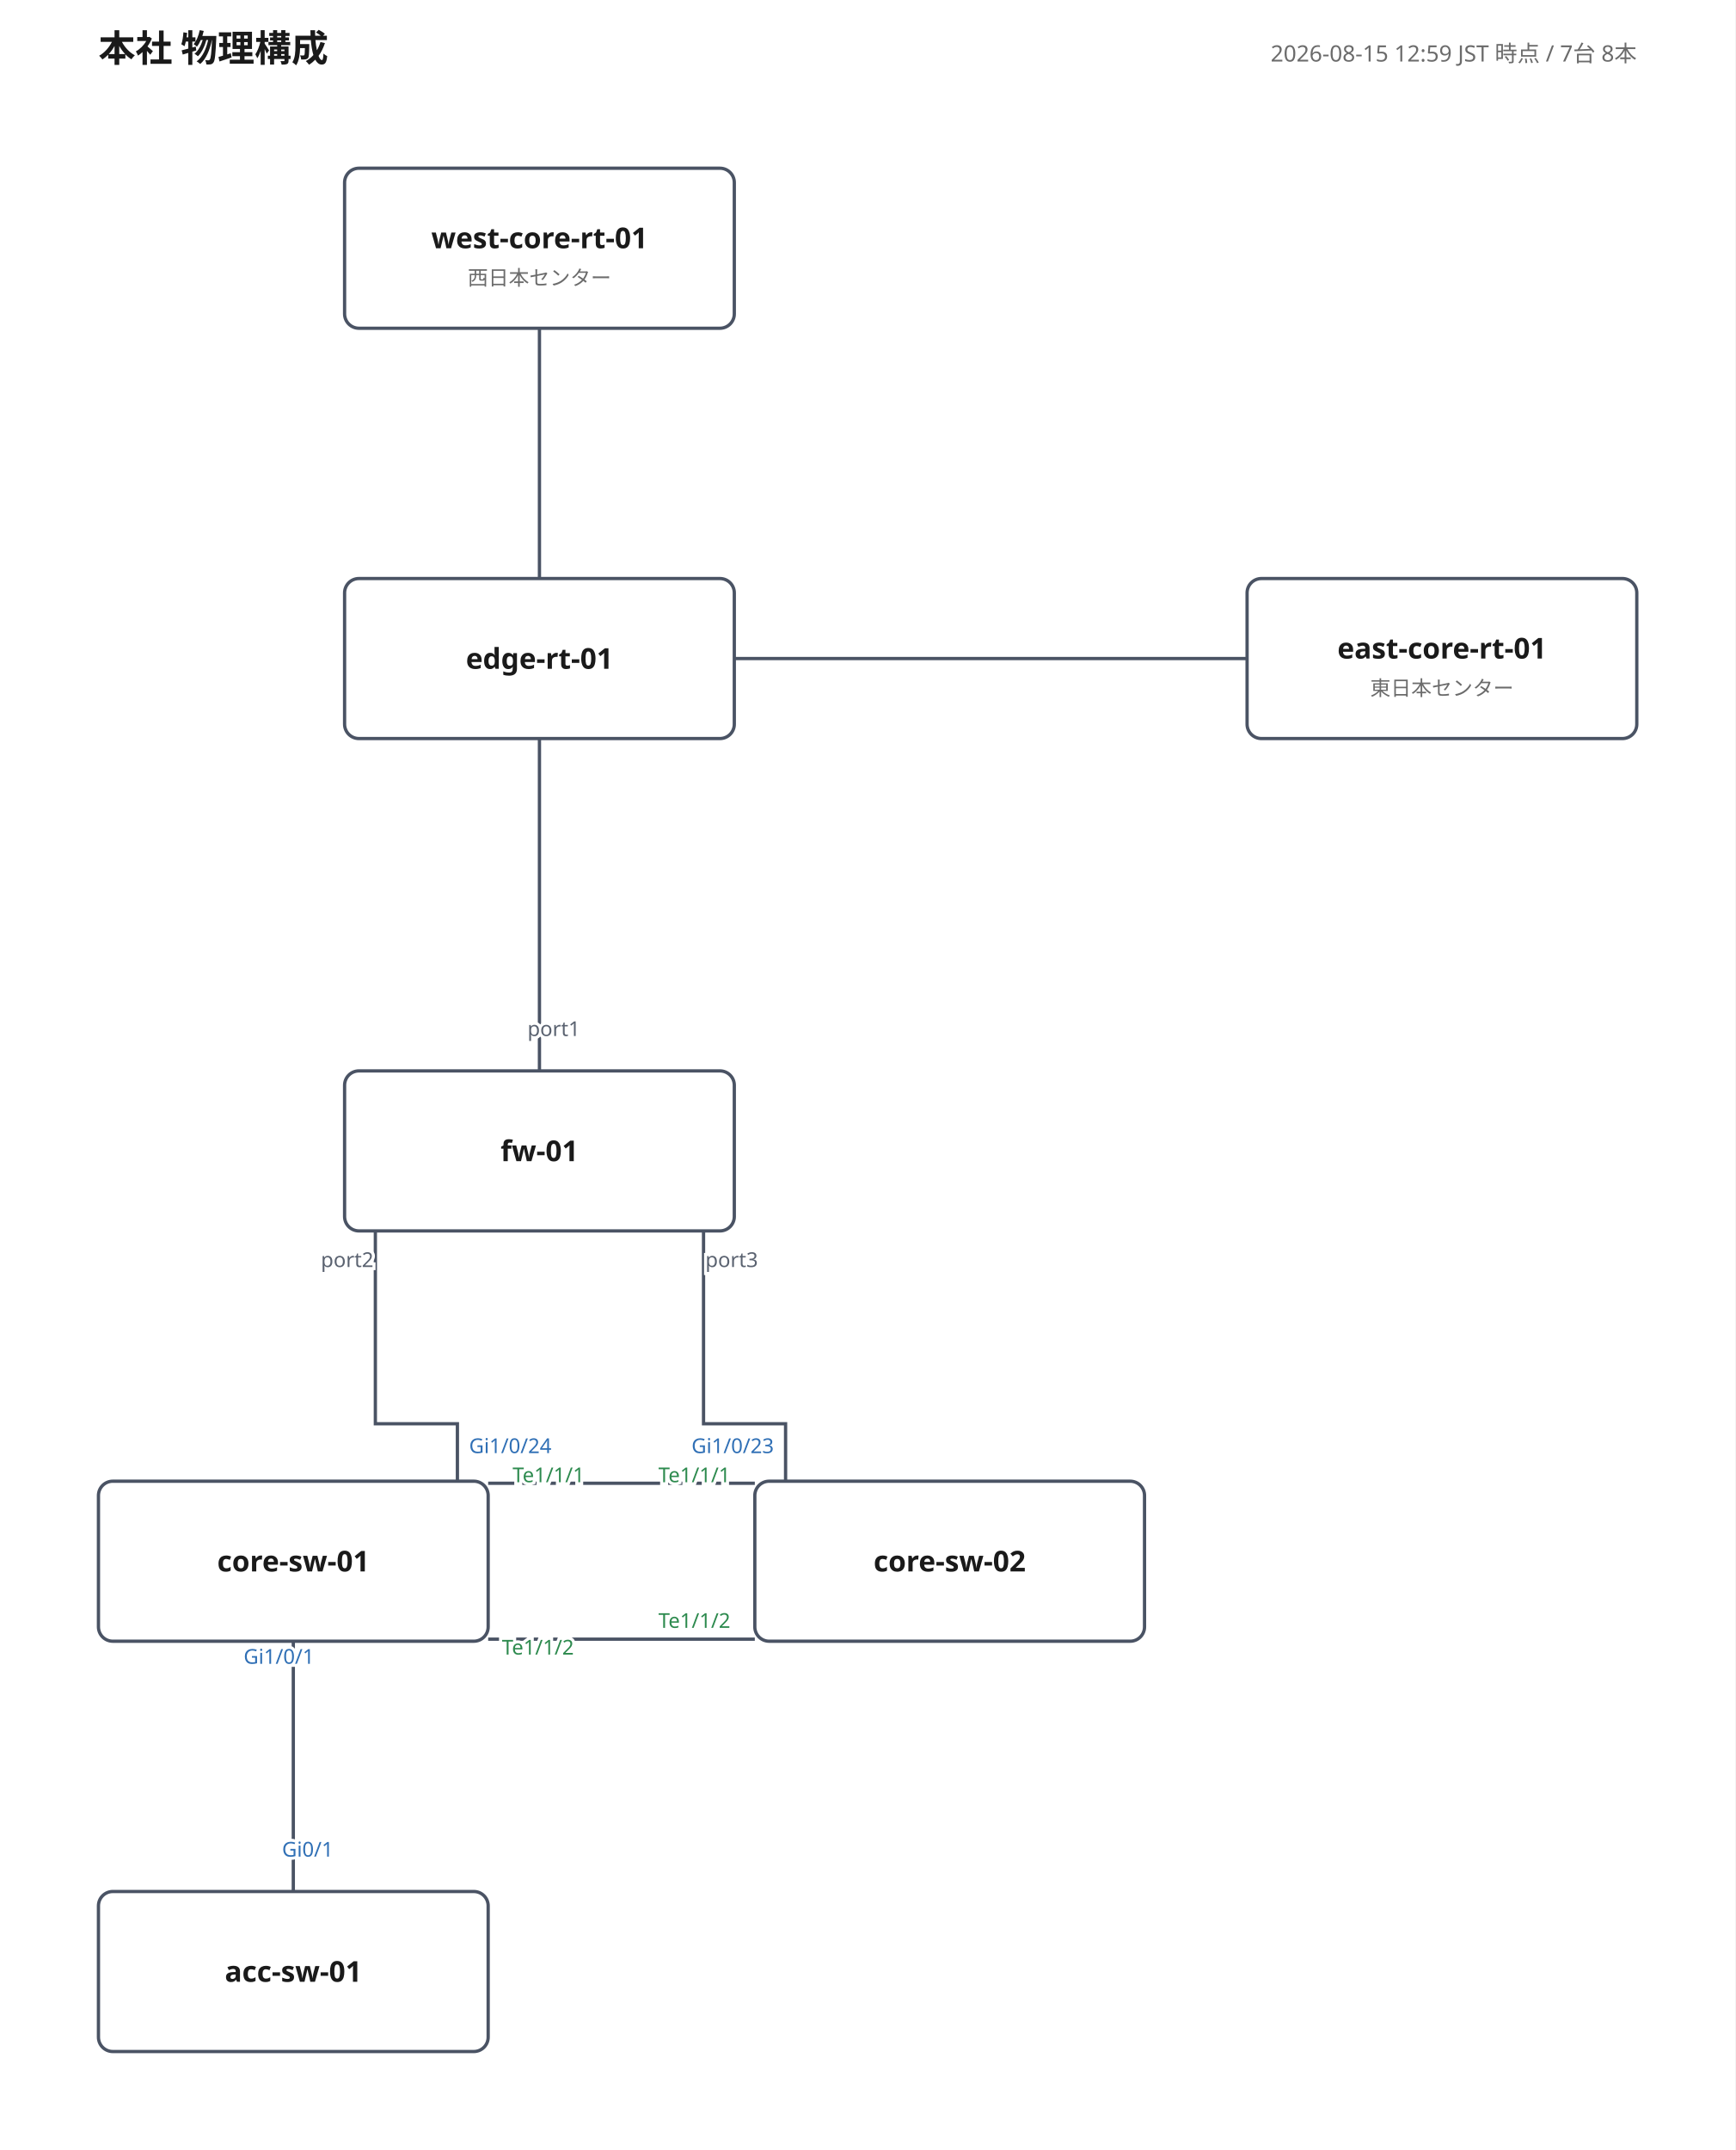
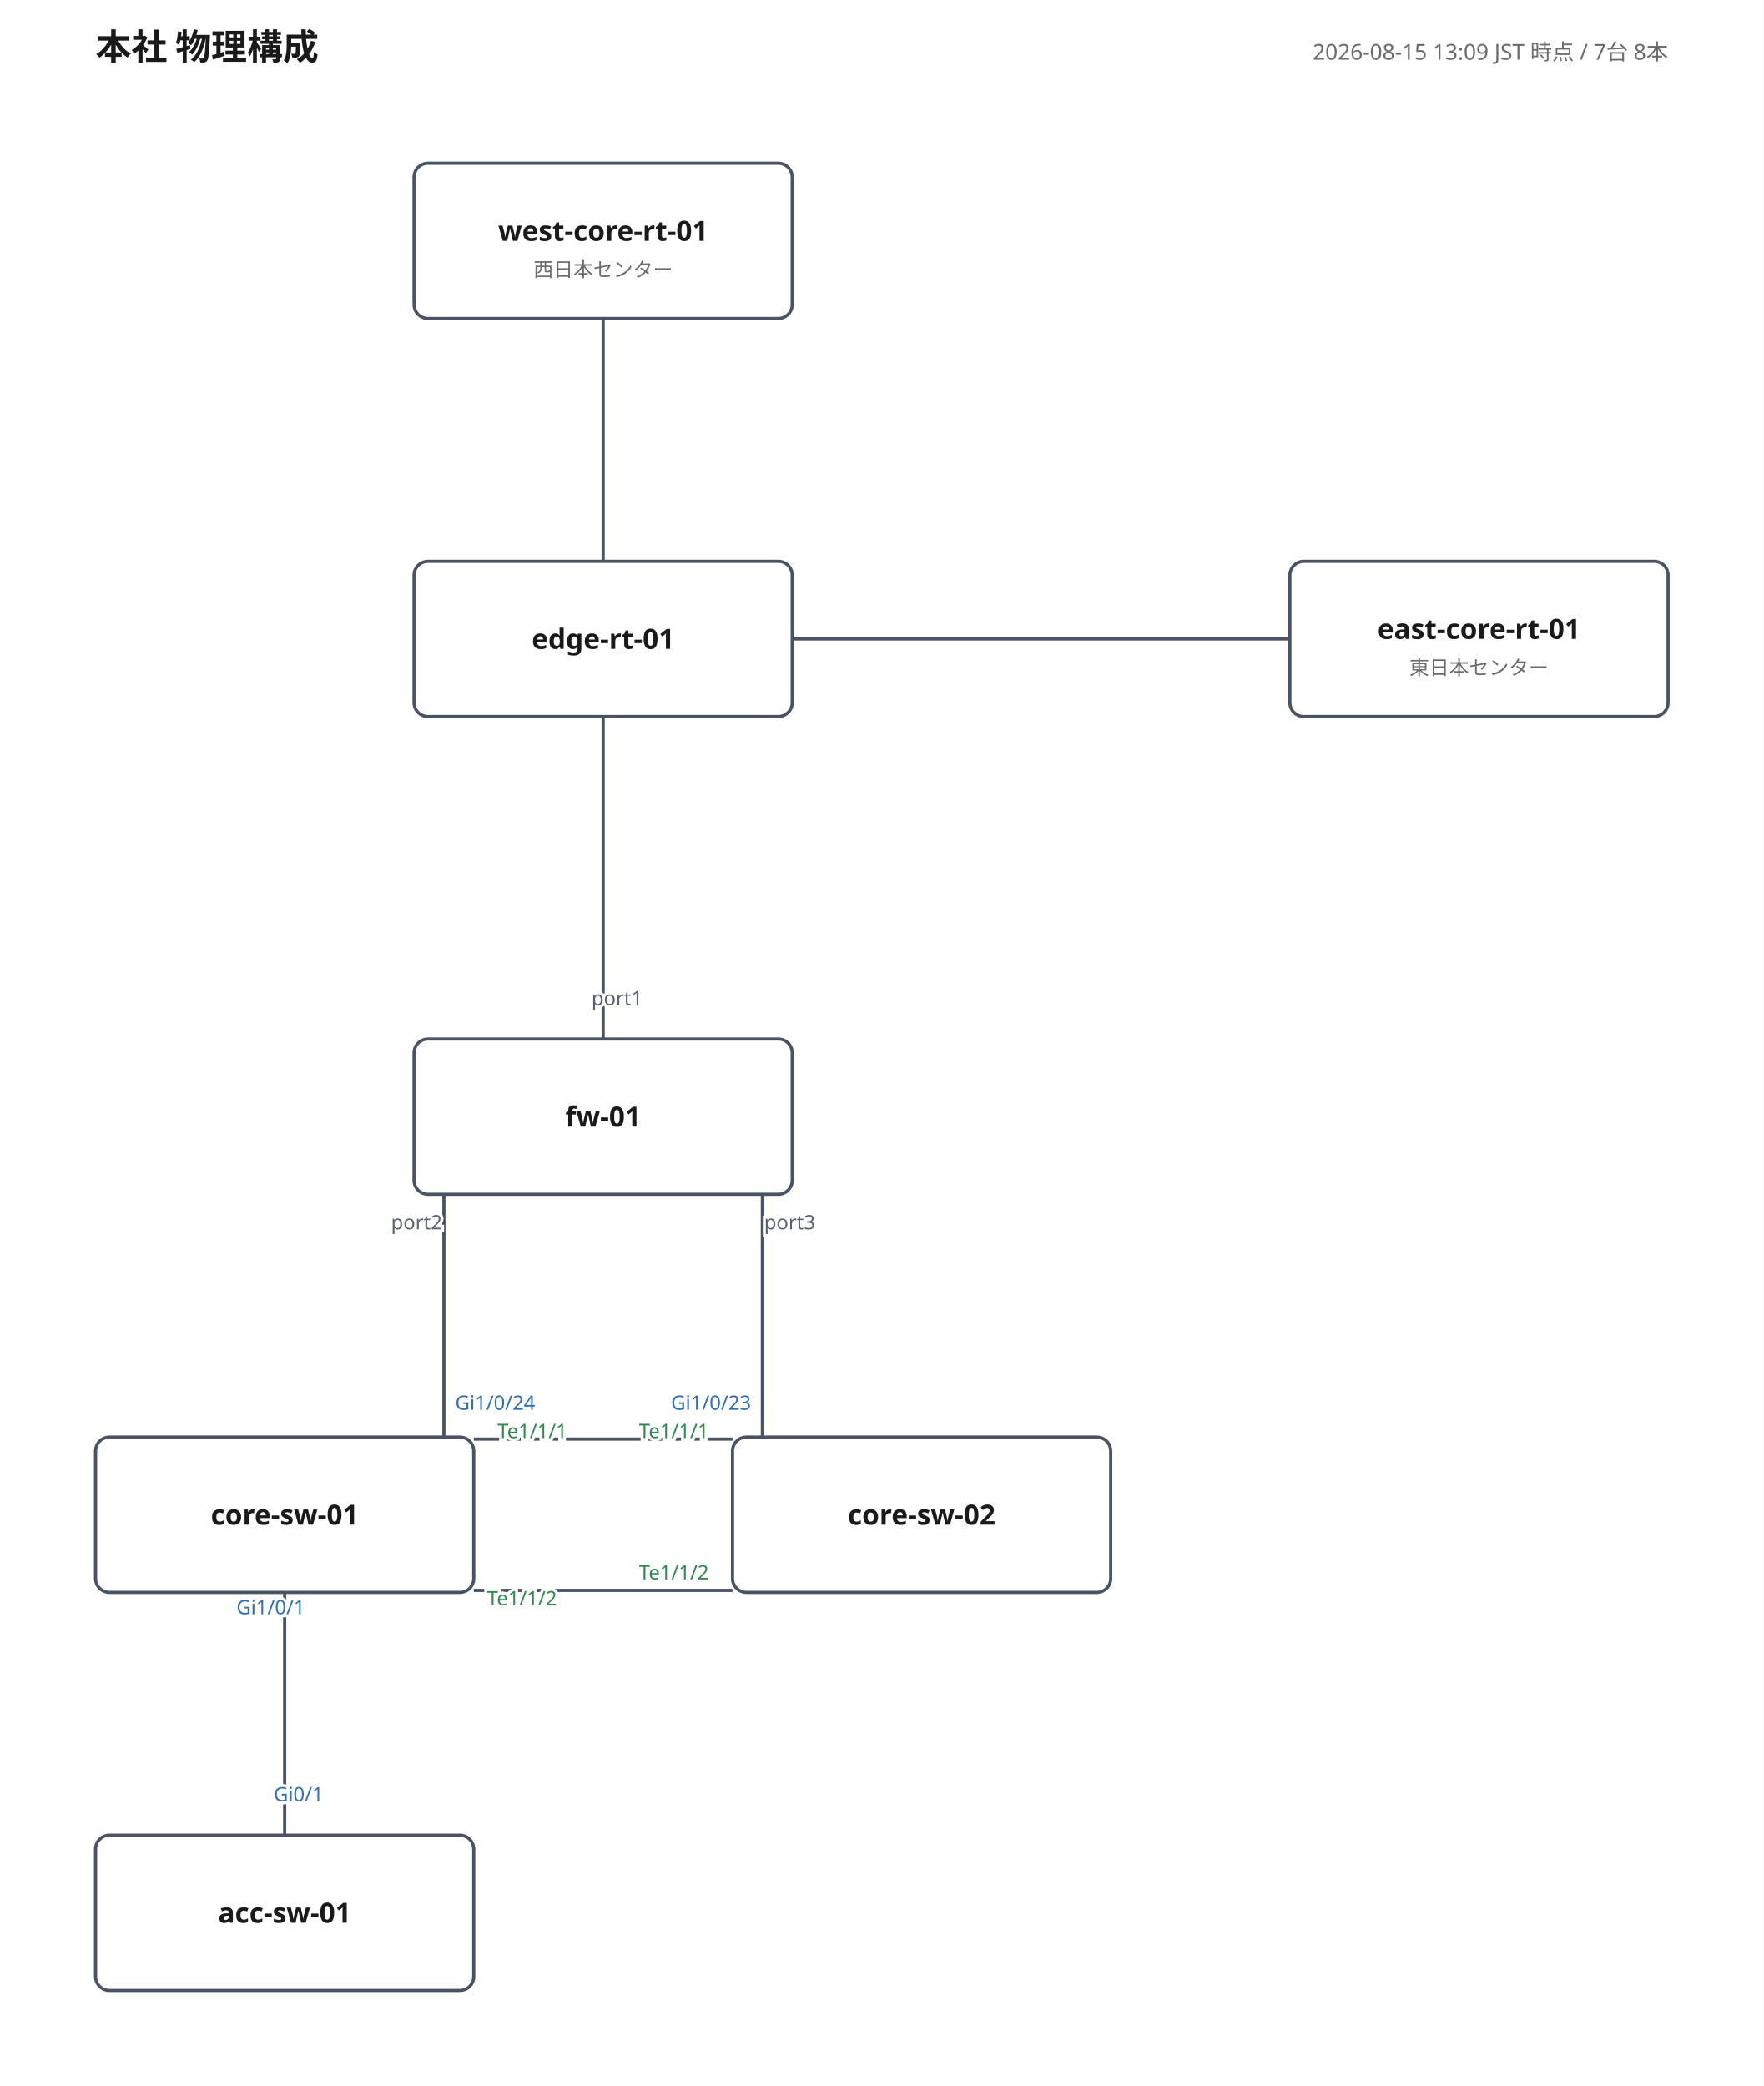
- <svg xmlns="http://www.w3.org/2000/svg" width="846" height="1048" viewBox="0 0 846 1048" font-family="'Yu Gothic', 'Hiragino Kaku Gothic ProN', Meiryo, 'Noto Sans JP', sans-serif">
+ <svg xmlns="http://www.w3.org/2000/svg" width="886" height="1048" viewBox="0 0 886 1048" font-family="'Yu Gothic', 'Hiragino Kaku Gothic ProN', Meiryo, 'Noto Sans JP', sans-serif">
  <rect width="100%" height="100%" fill="#ffffff" />
  <text x="48" y="30" font-size="18" font-weight="700" fill="#1a1a1a">本社 物理構成</text>
-   <text x="798" y="30" font-size="11" fill="#6b6b6b" text-anchor="end">2026-08-15 12:59 JST 時点 / 7台 8本</text>
-   <polyline points="263,360 263,522" fill="none" stroke="#4a5364" stroke-width="1.6" />
-   <text class="port-label" x="256.0" y="371.0" font-size="10" fill="#2f6fb5" text-anchor="middle" paint-order="stroke" stroke="#ffffff" stroke-width="3" />
-   <text class="port-label" x="270.0" y="505.0" font-size="10" fill="#5a6270" text-anchor="middle" paint-order="stroke" stroke="#ffffff" stroke-width="3">port1</text>
-   <polyline points="183,600 183,694 223,694 223,722" fill="none" stroke="#4a5364" stroke-width="1.6" />
-   <text class="port-label" x="182.1" y="617.6" font-size="10" fill="#5a6270" text-anchor="end" paint-order="stroke" stroke="#ffffff" stroke-width="3">port2</text>
+   <text x="838" y="30" font-size="11" fill="#6b6b6b" text-anchor="end">2026-08-15 13:09 JST 時点 / 7台 8本</text>
+   <polyline points="303,360 303,522" fill="none" stroke="#4a5364" stroke-width="1.6" />
+   <text class="port-label" x="296.0" y="371.0" font-size="10" fill="#2f6fb5" text-anchor="middle" paint-order="stroke" stroke="#ffffff" stroke-width="3" />
+   <text class="port-label" x="310.0" y="505.0" font-size="10" fill="#5a6270" text-anchor="middle" paint-order="stroke" stroke="#ffffff" stroke-width="3">port1</text>
+   <polyline points="223,600 223,722" fill="none" stroke="#4a5364" stroke-width="1.6" />
+   <text class="port-label" x="222.1" y="617.6" font-size="10" fill="#5a6270" text-anchor="end" paint-order="stroke" stroke="#ffffff" stroke-width="3">port2</text>
  <text class="port-label" x="228.7" y="708.3" font-size="10" fill="#2f6fb5" text-anchor="start" paint-order="stroke" stroke="#ffffff" stroke-width="3">Gi1/0/24</text>
-   <polyline points="343,600 343,694 383,694 383,722" fill="none" stroke="#4a5364" stroke-width="1.6" />
-   <text class="port-label" x="343.9" y="617.6" font-size="10" fill="#5a6270" text-anchor="start" paint-order="stroke" stroke="#ffffff" stroke-width="3">port3</text>
+   <polyline points="383,600 383,722" fill="none" stroke="#4a5364" stroke-width="1.6" />
+   <text class="port-label" x="383.9" y="617.6" font-size="10" fill="#5a6270" text-anchor="start" paint-order="stroke" stroke="#ffffff" stroke-width="3">port3</text>
  <text class="port-label" x="377.3" y="708.3" font-size="10" fill="#2f6fb5" text-anchor="end" paint-order="stroke" stroke="#ffffff" stroke-width="3">Gi1/0/23</text>
  <polyline points="238,723 368,723" fill="none" stroke="#4a5364" stroke-width="1.6" />
  <text class="port-label" x="249.9" y="722.5" font-size="10" fill="#2d8a4e" text-anchor="start" paint-order="stroke" stroke="#ffffff" stroke-width="3">Te1/1/1</text>
  <text class="port-label" x="356.1" y="722.5" font-size="10" fill="#2d8a4e" text-anchor="end" paint-order="stroke" stroke="#ffffff" stroke-width="3">Te1/1/1</text>
  <polyline points="238,799 368,799" fill="none" stroke="#4a5364" stroke-width="1.6" />
  <text class="port-label" x="244.7" y="806.5" font-size="10" fill="#2d8a4e" text-anchor="start" paint-order="stroke" stroke="#ffffff" stroke-width="3">Te1/1/2</text>
  <text class="port-label" x="356.1" y="793.5" font-size="10" fill="#2d8a4e" text-anchor="end" paint-order="stroke" stroke="#ffffff" stroke-width="3">Te1/1/2</text>
  <polyline points="143,800 143,922" fill="none" stroke="#4a5364" stroke-width="1.6" />
  <text class="port-label" x="136.0" y="811.0" font-size="10" fill="#2f6fb5" text-anchor="middle" paint-order="stroke" stroke="#ffffff" stroke-width="3">Gi1/0/1</text>
  <text class="port-label" x="150.0" y="905.0" font-size="10" fill="#2f6fb5" text-anchor="middle" paint-order="stroke" stroke="#ffffff" stroke-width="3">Gi0/1</text>
-   <polyline points="358,321 608,321" fill="none" stroke="#4a5364" stroke-width="1.6" />
-   <text class="port-label" x="368.0" y="325.0" font-size="10" fill="#2f6fb5" text-anchor="start" paint-order="stroke" stroke="#ffffff" stroke-width="3" />
-   <text class="port-label" x="598.0" y="311.0" font-size="10" fill="#2f6fb5" text-anchor="end" paint-order="stroke" stroke="#ffffff" stroke-width="3" />
-   <polyline points="263,282 263,160" fill="none" stroke="#4a5364" stroke-width="1.6" />
-   <text class="port-label" x="270.0" y="265.0" font-size="10" fill="#2f6fb5" text-anchor="middle" paint-order="stroke" stroke="#ffffff" stroke-width="3" />
-   <text class="port-label" x="256.0" y="171.0" font-size="10" fill="#2f6fb5" text-anchor="middle" paint-order="stroke" stroke="#ffffff" stroke-width="3" />
+   <polyline points="398,321 648,321" fill="none" stroke="#4a5364" stroke-width="1.6" />
+   <text class="port-label" x="408.0" y="325.0" font-size="10" fill="#2f6fb5" text-anchor="start" paint-order="stroke" stroke="#ffffff" stroke-width="3" />
+   <text class="port-label" x="638.0" y="311.0" font-size="10" fill="#2f6fb5" text-anchor="end" paint-order="stroke" stroke="#ffffff" stroke-width="3" />
+   <polyline points="303,282 303,160" fill="none" stroke="#4a5364" stroke-width="1.6" />
+   <text class="port-label" x="310.0" y="265.0" font-size="10" fill="#2f6fb5" text-anchor="middle" paint-order="stroke" stroke="#ffffff" stroke-width="3" />
+   <text class="port-label" x="296.0" y="171.0" font-size="10" fill="#2f6fb5" text-anchor="middle" paint-order="stroke" stroke="#ffffff" stroke-width="3" />
  <g>
-     <rect x="168" y="282" width="190" height="78" rx="7" fill="#ffffff" stroke="#4a5364" stroke-width="1.6" />
-     <text x="263" y="326" font-size="14" font-weight="700" fill="#1a1a1a" text-anchor="middle">edge-rt-01</text>
+     <rect x="208" y="282" width="190" height="78" rx="7" fill="#ffffff" stroke="#4a5364" stroke-width="1.6" />
+     <text x="303" y="326" font-size="14" font-weight="700" fill="#1a1a1a" text-anchor="middle">edge-rt-01</text>
  </g>
  <g>
-     <rect x="608" y="282" width="190" height="78" rx="7" fill="#ffffff" stroke="#4a5364" stroke-width="1.6" />
-     <text x="703" y="321" font-size="14" font-weight="700" fill="#1a1a1a" text-anchor="middle">east-core-rt-01</text>
-     <text x="703" y="339" font-size="10" fill="#6b6b6b" text-anchor="middle">東日本センター</text>
+     <rect x="648" y="282" width="190" height="78" rx="7" fill="#ffffff" stroke="#4a5364" stroke-width="1.6" />
+     <text x="743" y="321" font-size="14" font-weight="700" fill="#1a1a1a" text-anchor="middle">east-core-rt-01</text>
+     <text x="743" y="339" font-size="10" fill="#6b6b6b" text-anchor="middle">東日本センター</text>
  </g>
  <g>
-     <rect x="168" y="82" width="190" height="78" rx="7" fill="#ffffff" stroke="#4a5364" stroke-width="1.6" />
-     <text x="263" y="121" font-size="14" font-weight="700" fill="#1a1a1a" text-anchor="middle">west-core-rt-01</text>
-     <text x="263" y="139" font-size="10" fill="#6b6b6b" text-anchor="middle">西日本センター</text>
+     <rect x="208" y="82" width="190" height="78" rx="7" fill="#ffffff" stroke="#4a5364" stroke-width="1.6" />
+     <text x="303" y="121" font-size="14" font-weight="700" fill="#1a1a1a" text-anchor="middle">west-core-rt-01</text>
+     <text x="303" y="139" font-size="10" fill="#6b6b6b" text-anchor="middle">西日本センター</text>
  </g>
  <g>
-     <rect x="168" y="522" width="190" height="78" rx="7" fill="#ffffff" stroke="#4a5364" stroke-width="1.6" />
-     <text x="263" y="566" font-size="14" font-weight="700" fill="#1a1a1a" text-anchor="middle">fw-01</text>
+     <rect x="208" y="522" width="190" height="78" rx="7" fill="#ffffff" stroke="#4a5364" stroke-width="1.6" />
+     <text x="303" y="566" font-size="14" font-weight="700" fill="#1a1a1a" text-anchor="middle">fw-01</text>
  </g>
  <g>
    <rect x="48" y="722" width="190" height="78" rx="7" fill="#ffffff" stroke="#4a5364" stroke-width="1.6" />
    <text x="143" y="766" font-size="14" font-weight="700" fill="#1a1a1a" text-anchor="middle">core-sw-01</text>
  </g>
  <g>
    <rect x="368" y="722" width="190" height="78" rx="7" fill="#ffffff" stroke="#4a5364" stroke-width="1.6" />
    <text x="463" y="766" font-size="14" font-weight="700" fill="#1a1a1a" text-anchor="middle">core-sw-02</text>
  </g>
  <g>
    <rect x="48" y="922" width="190" height="78" rx="7" fill="#ffffff" stroke="#4a5364" stroke-width="1.6" />
    <text x="143" y="966" font-size="14" font-weight="700" fill="#1a1a1a" text-anchor="middle">acc-sw-01</text>
  </g>
</svg>
